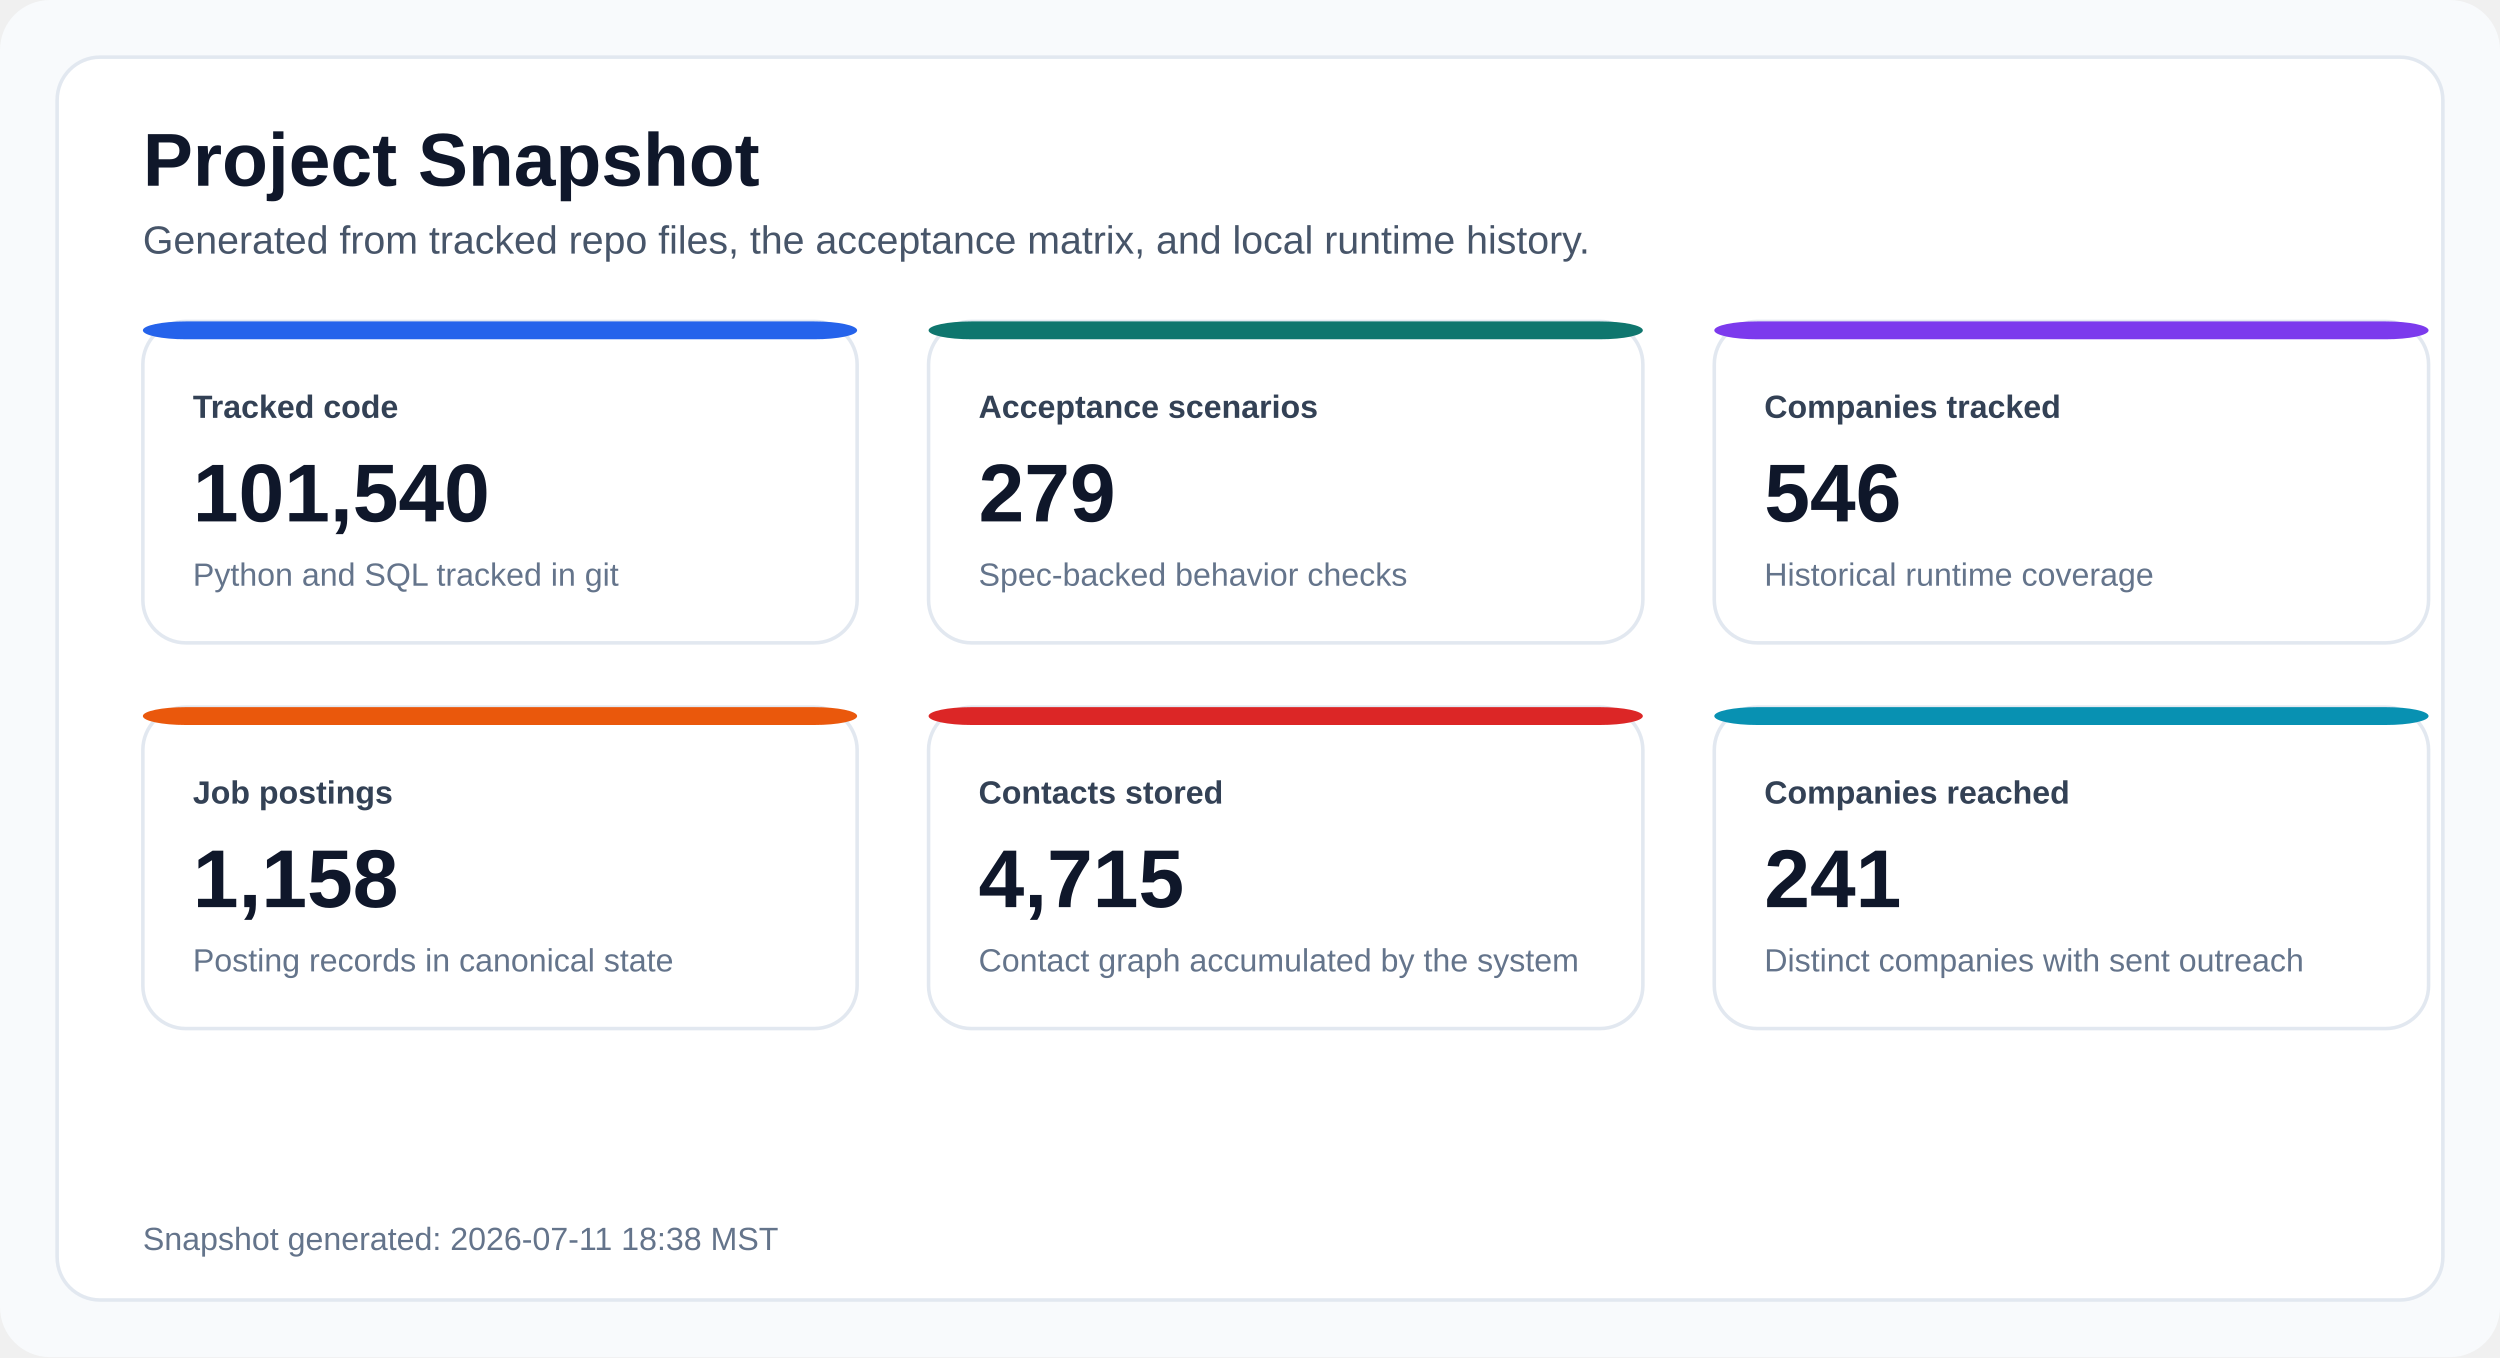
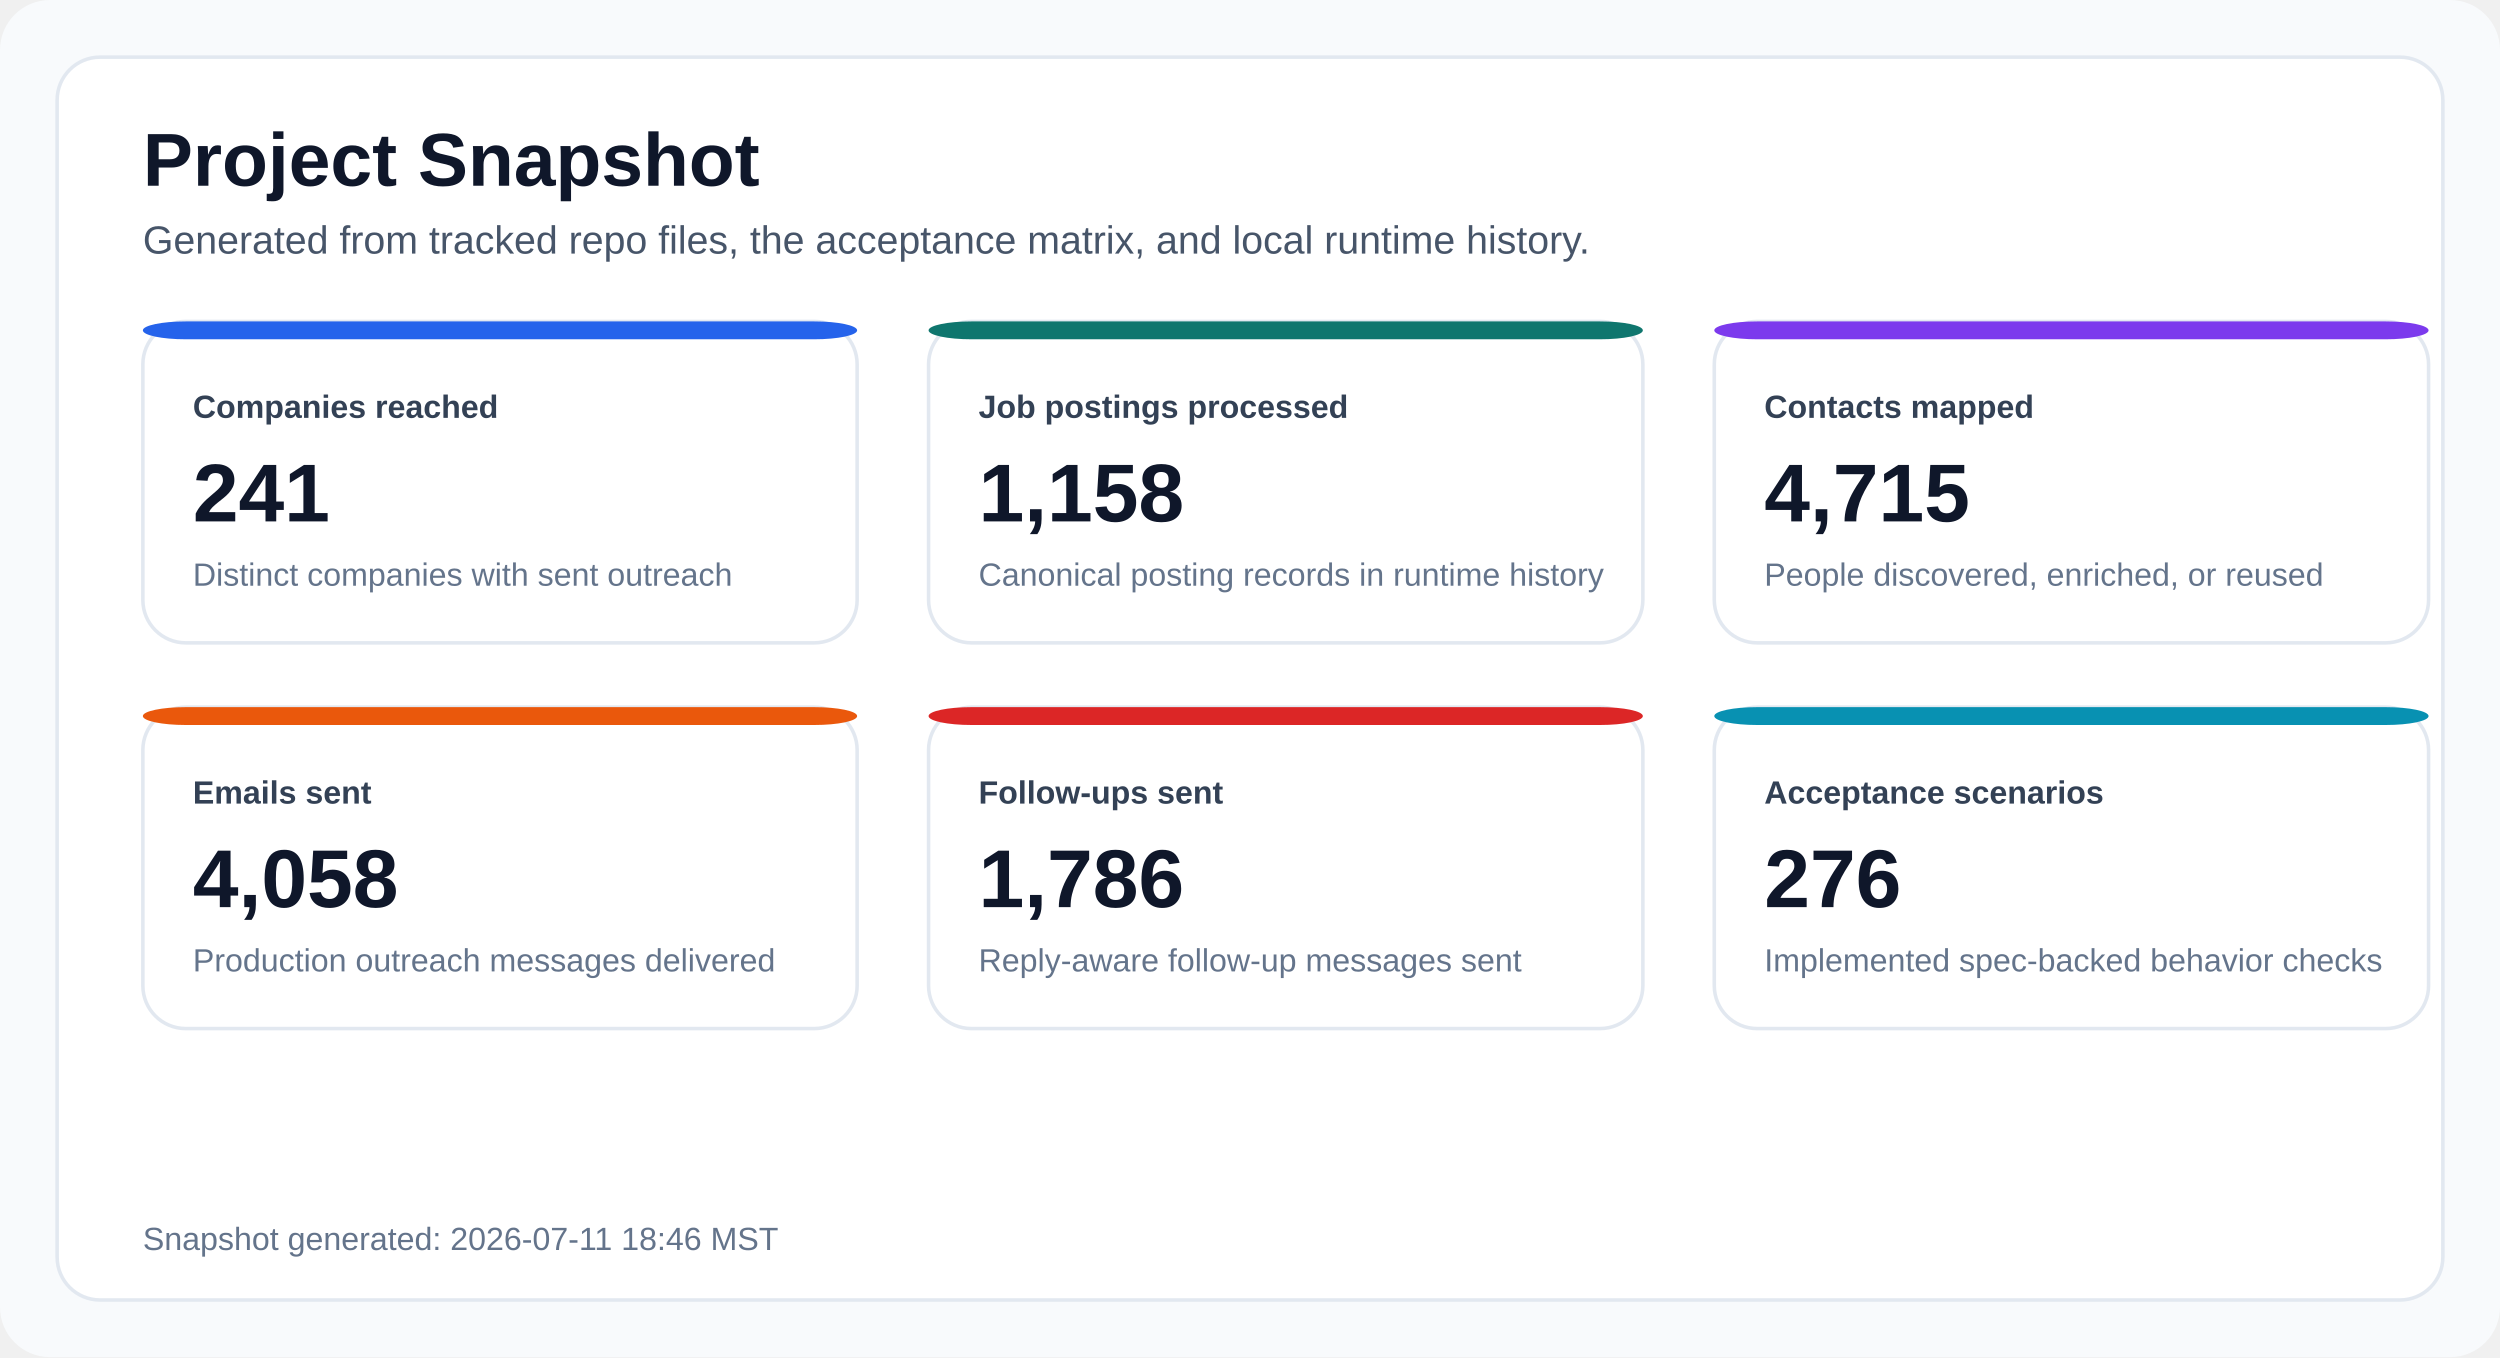
<svg xmlns="http://www.w3.org/2000/svg" width="1400" height="760" viewBox="0 0 1400 760" role="img" aria-labelledby="title desc">
  <rect width="1400" height="760" rx="28" fill="#F8FAFC" />
  <rect x="32" y="32" width="1336" height="696" rx="24" fill="white" stroke="#E2E8F0" stroke-width="2" />
  <text x="80" y="104" font-family="Arial, Helvetica, sans-serif" font-size="42" font-weight="700" fill="#0F172A">Project Snapshot</text>
  <text x="80" y="142" font-family="Arial, Helvetica, sans-serif" font-size="22" fill="#475569">Generated from tracked repo files, the acceptance matrix, and local runtime history.</text>
  <rect x="80" y="180" width="400" height="180" rx="24" fill="#FFFFFF" stroke="#E2E8F0" stroke-width="2" />
  <rect x="80" y="180" width="400" height="10" rx="24" fill="#2563EB" />
-   <text x="108" y="234" font-family="Arial, Helvetica, sans-serif" font-size="18" font-weight="700" fill="#334155">Tracked code</text>
-   <text x="108" y="292" font-family="Arial, Helvetica, sans-serif" font-size="46" font-weight="700" fill="#0F172A">101,540</text>
-   <text x="108" y="328" font-family="Arial, Helvetica, sans-serif" font-size="18" fill="#64748B">Python and SQL tracked in git</text>
+   <text x="108" y="234" font-family="Arial, Helvetica, sans-serif" font-size="18" font-weight="700" fill="#334155">Companies reached</text>
+   <text x="108" y="292" font-family="Arial, Helvetica, sans-serif" font-size="46" font-weight="700" fill="#0F172A">241</text>
+   <text x="108" y="328" font-family="Arial, Helvetica, sans-serif" font-size="18" fill="#64748B">Distinct companies with sent outreach</text>
  <rect x="520" y="180" width="400" height="180" rx="24" fill="#FFFFFF" stroke="#E2E8F0" stroke-width="2" />
  <rect x="520" y="180" width="400" height="10" rx="24" fill="#0F766E" />
-   <text x="548" y="234" font-family="Arial, Helvetica, sans-serif" font-size="18" font-weight="700" fill="#334155">Acceptance scenarios</text>
-   <text x="548" y="292" font-family="Arial, Helvetica, sans-serif" font-size="46" font-weight="700" fill="#0F172A">279</text>
-   <text x="548" y="328" font-family="Arial, Helvetica, sans-serif" font-size="18" fill="#64748B">Spec-backed behavior checks</text>
+   <text x="548" y="234" font-family="Arial, Helvetica, sans-serif" font-size="18" font-weight="700" fill="#334155">Job postings processed</text>
+   <text x="548" y="292" font-family="Arial, Helvetica, sans-serif" font-size="46" font-weight="700" fill="#0F172A">1,158</text>
+   <text x="548" y="328" font-family="Arial, Helvetica, sans-serif" font-size="18" fill="#64748B">Canonical posting records in runtime history</text>
  <rect x="960" y="180" width="400" height="180" rx="24" fill="#FFFFFF" stroke="#E2E8F0" stroke-width="2" />
  <rect x="960" y="180" width="400" height="10" rx="24" fill="#7C3AED" />
-   <text x="988" y="234" font-family="Arial, Helvetica, sans-serif" font-size="18" font-weight="700" fill="#334155">Companies tracked</text>
-   <text x="988" y="292" font-family="Arial, Helvetica, sans-serif" font-size="46" font-weight="700" fill="#0F172A">546</text>
-   <text x="988" y="328" font-family="Arial, Helvetica, sans-serif" font-size="18" fill="#64748B">Historical runtime coverage</text>
+   <text x="988" y="234" font-family="Arial, Helvetica, sans-serif" font-size="18" font-weight="700" fill="#334155">Contacts mapped</text>
+   <text x="988" y="292" font-family="Arial, Helvetica, sans-serif" font-size="46" font-weight="700" fill="#0F172A">4,715</text>
+   <text x="988" y="328" font-family="Arial, Helvetica, sans-serif" font-size="18" fill="#64748B">People discovered, enriched, or reused</text>
  <rect x="80" y="396" width="400" height="180" rx="24" fill="#FFFFFF" stroke="#E2E8F0" stroke-width="2" />
  <rect x="80" y="396" width="400" height="10" rx="24" fill="#EA580C" />
-   <text x="108" y="450" font-family="Arial, Helvetica, sans-serif" font-size="18" font-weight="700" fill="#334155">Job postings</text>
-   <text x="108" y="508" font-family="Arial, Helvetica, sans-serif" font-size="46" font-weight="700" fill="#0F172A">1,158</text>
-   <text x="108" y="544" font-family="Arial, Helvetica, sans-serif" font-size="18" fill="#64748B">Posting records in canonical state</text>
+   <text x="108" y="450" font-family="Arial, Helvetica, sans-serif" font-size="18" font-weight="700" fill="#334155">Emails sent</text>
+   <text x="108" y="508" font-family="Arial, Helvetica, sans-serif" font-size="46" font-weight="700" fill="#0F172A">4,058</text>
+   <text x="108" y="544" font-family="Arial, Helvetica, sans-serif" font-size="18" fill="#64748B">Production outreach messages delivered</text>
  <rect x="520" y="396" width="400" height="180" rx="24" fill="#FFFFFF" stroke="#E2E8F0" stroke-width="2" />
  <rect x="520" y="396" width="400" height="10" rx="24" fill="#DC2626" />
-   <text x="548" y="450" font-family="Arial, Helvetica, sans-serif" font-size="18" font-weight="700" fill="#334155">Contacts stored</text>
-   <text x="548" y="508" font-family="Arial, Helvetica, sans-serif" font-size="46" font-weight="700" fill="#0F172A">4,715</text>
-   <text x="548" y="544" font-family="Arial, Helvetica, sans-serif" font-size="18" fill="#64748B">Contact graph accumulated by the system</text>
+   <text x="548" y="450" font-family="Arial, Helvetica, sans-serif" font-size="18" font-weight="700" fill="#334155">Follow-ups sent</text>
+   <text x="548" y="508" font-family="Arial, Helvetica, sans-serif" font-size="46" font-weight="700" fill="#0F172A">1,786</text>
+   <text x="548" y="544" font-family="Arial, Helvetica, sans-serif" font-size="18" fill="#64748B">Reply-aware follow-up messages sent</text>
  <rect x="960" y="396" width="400" height="180" rx="24" fill="#FFFFFF" stroke="#E2E8F0" stroke-width="2" />
  <rect x="960" y="396" width="400" height="10" rx="24" fill="#0891B2" />
-   <text x="988" y="450" font-family="Arial, Helvetica, sans-serif" font-size="18" font-weight="700" fill="#334155">Companies reached</text>
-   <text x="988" y="508" font-family="Arial, Helvetica, sans-serif" font-size="46" font-weight="700" fill="#0F172A">241</text>
-   <text x="988" y="544" font-family="Arial, Helvetica, sans-serif" font-size="18" fill="#64748B">Distinct companies with sent outreach</text>
-   <text x="80" y="700" font-family="Arial, Helvetica, sans-serif" font-size="18" fill="#64748B">Snapshot generated: 2026-07-11 18:38 MST</text>
+   <text x="988" y="450" font-family="Arial, Helvetica, sans-serif" font-size="18" font-weight="700" fill="#334155">Acceptance scenarios</text>
+   <text x="988" y="508" font-family="Arial, Helvetica, sans-serif" font-size="46" font-weight="700" fill="#0F172A">276</text>
+   <text x="988" y="544" font-family="Arial, Helvetica, sans-serif" font-size="18" fill="#64748B">Implemented spec-backed behavior checks</text>
+   <text x="80" y="700" font-family="Arial, Helvetica, sans-serif" font-size="18" fill="#64748B">Snapshot generated: 2026-07-11 18:46 MST</text>
</svg>
